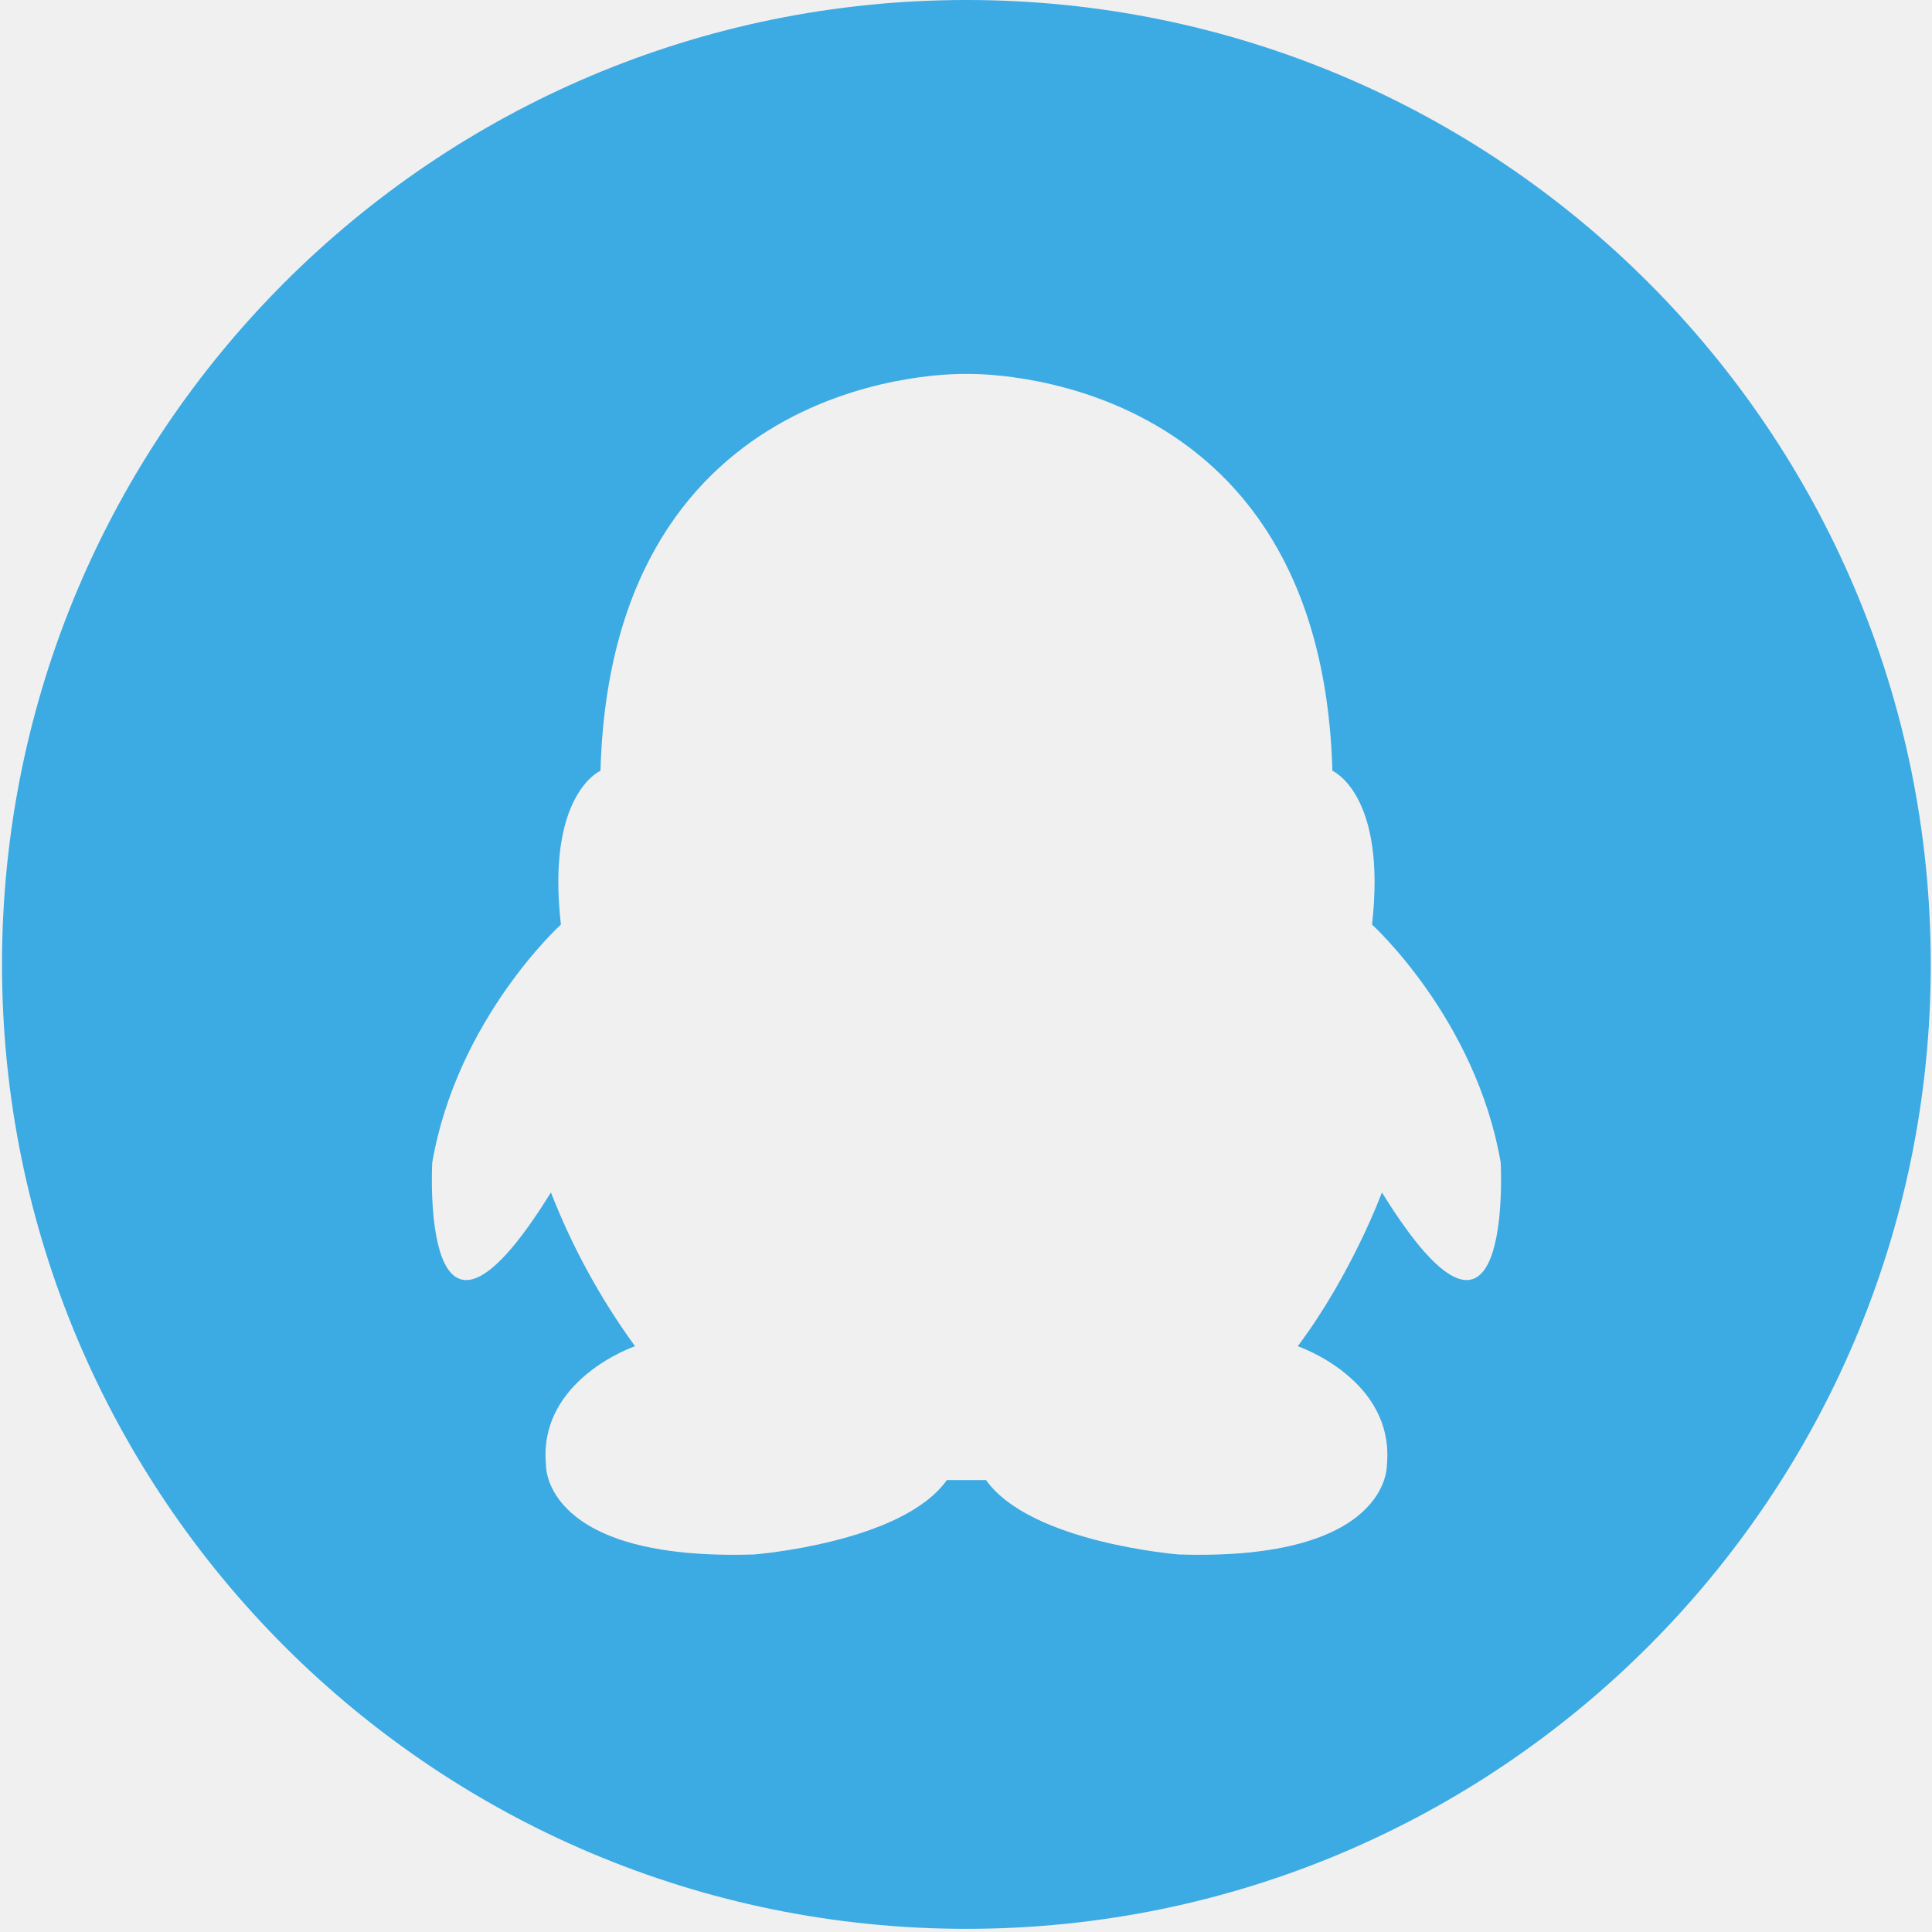
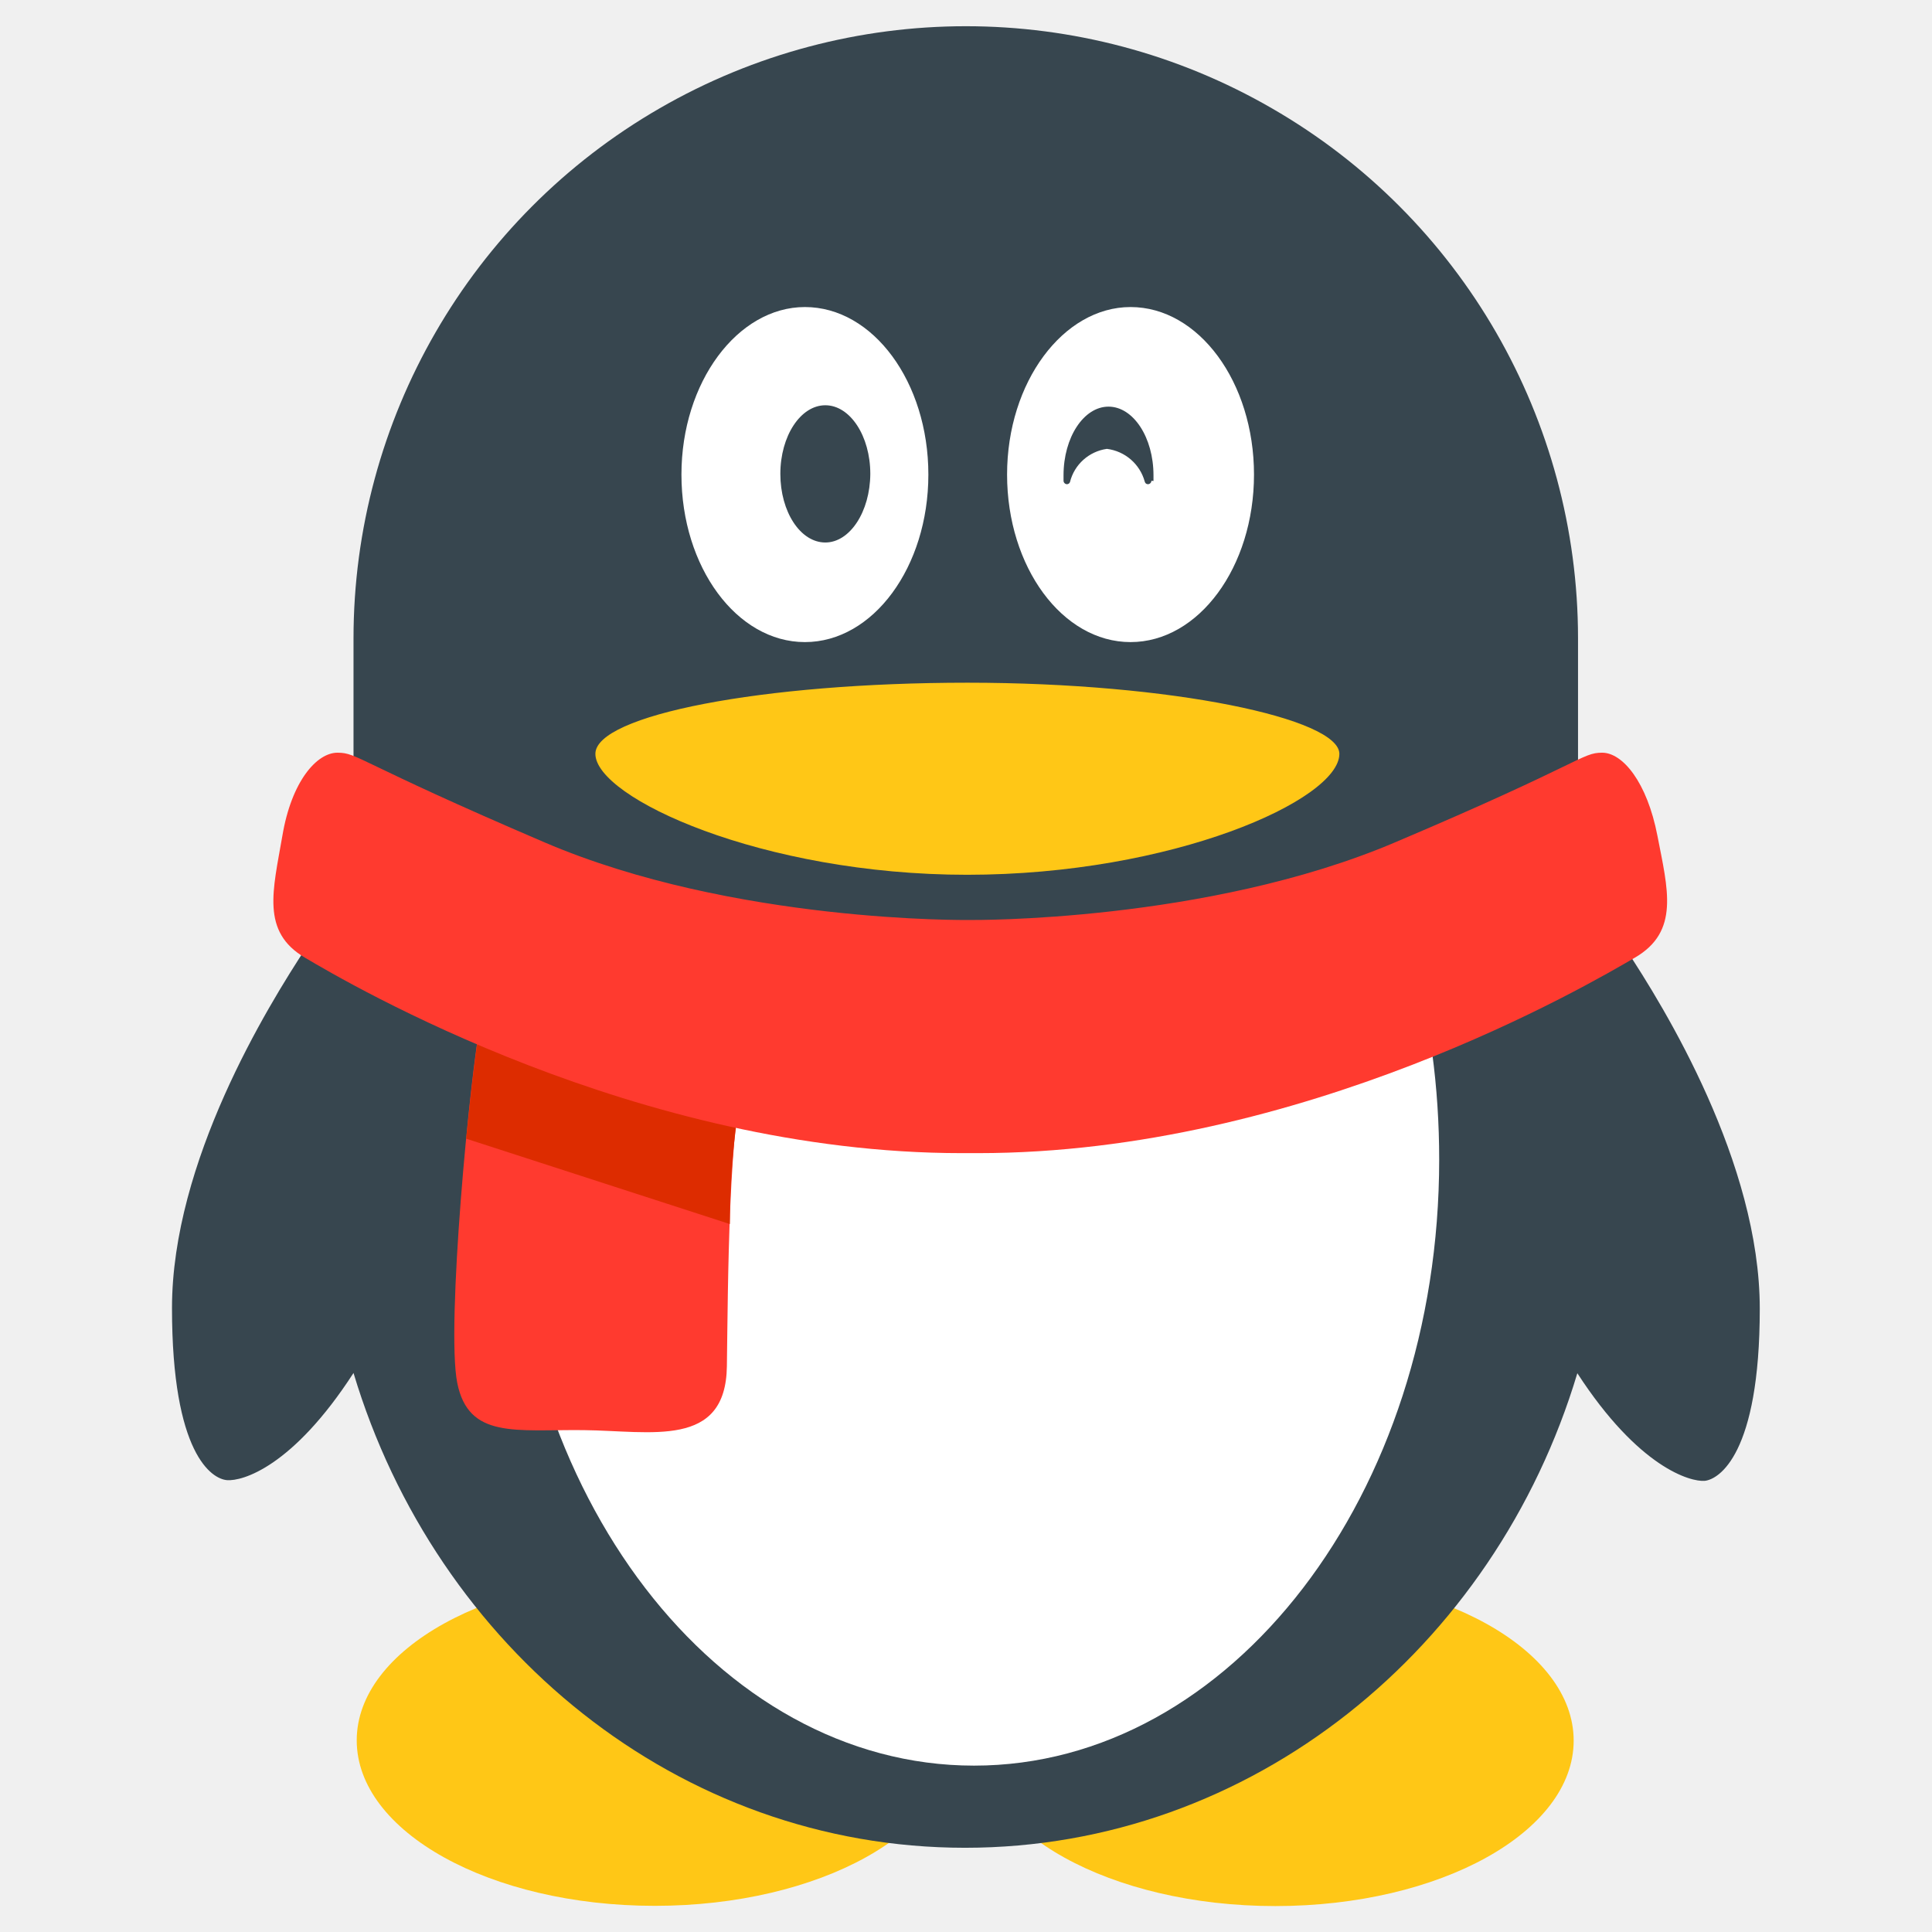
- <svg xmlns="http://www.w3.org/2000/svg" t="1536565722624" class="icon" style="" viewBox="0 0 1024 1024" version="1.1" p-id="3206" width="128" height="128">
+ <svg xmlns="http://www.w3.org/2000/svg" t="1538761868639" class="icon" style="" viewBox="0 0 1024 1024" version="1.1" p-id="26754" width="48" height="48">
  <defs>
    <style type="text/css" />
  </defs>
-   <path d="M512.246 0C229.949 0 1.065 228.844 1.065 511.181c0 282.296 228.884 511.14 511.181 511.14 282.255 0 511.099-228.844 511.099-511.14C1023.345 228.844 794.501 0 512.246 0z m220.201 632.013s-15.729 42.926-44.605 81.51c0 0 51.61 17.531 47.227 63.078 0 0 1.72 50.79-110.182 47.309 0 0-78.643-6.144-102.277-39.444h-20.767c-23.593 33.341-102.277 39.444-102.277 39.444-111.944 3.482-110.182-47.309-110.182-47.309-4.342-45.548 47.186-63.078 47.186-63.078a362.168 362.168 0 0 1-44.564-81.51c-69.96 113.05-62.915-15.77-62.915-15.77 13.107-76.268 68.198-126.198 68.198-126.198-7.905-69.222 20.972-81.51 20.972-81.51 6.021-214.221 190.095-210.452 193.946-210.33 3.891-0.123 187.965-3.85 193.987 210.33 0 0 28.877 12.288 21.012 81.51 0 0 55.091 49.971 68.198 126.157 0 0 6.963 128.86-62.956 15.811z" fill="#3CAAE3" p-id="3207" />
+   <path d="M505.189 922.439c0 48.409-70.788 87.695-158.119 87.695S189.073 970.848 189.073 922.439s70.788-87.573 158.119-87.573 158.119 39.286 157.997 87.573z m170.768-87.573c-87.33 0-158.119 39.286-158.119 87.695s70.788 87.695 158.119 87.695 158.119-39.286 158.119-87.695-70.91-87.695-158.119-87.695z m0 0" fill="#FFC716" p-id="26755" />
+   <path d="M861.077 501.722s-11.92-11.92-24.691-23.839V338.374c0-115.913-61.788-223.069-162.254-280.964C573.788-0.608 450.091-0.608 349.624 57.409 249.28 115.305 187.37 222.461 187.37 338.374V478.005c-13.014 11.92-24.812 23.839-24.812 23.839-21.042 31.989-71.397 113.967-71.397 191.445s21.164 90.614 29.191 91.222c8.028 0.608 34.664-6.811 67.018-56.801 43.787 145.956 172.349 251.652 324.143 251.652s280.843-105.696 324.508-251.53c32.597 50.233 60.085 57.652 67.504 57.044 7.419-0.73 29.191-13.866 29.191-91.222s-50.355-159.456-71.397-191.202l-0.243-0.73z m0 0" fill="#37464F" p-id="26756" />
+   <path d="M273.241 557.672c-2.433 18.853-3.649 37.827-3.527 56.923 0 177.214 110.44 321.224 246.543 321.224 136.104 0 246.543-143.645 246.543-321.224 0-18.974-1.216-38.07-3.771-56.923H273.241z m153.375-394.931c-35.637 0-65.437 39.773-65.437 88.79s29.313 88.79 65.437 88.79c36.124 0 65.437-39.773 65.437-88.79s-29.313-88.79-65.437-88.79z m10.825 124.792c-13.258 0-23.839-16.298-23.839-36.367s10.703-36.367 23.839-36.367 23.839 16.298 23.839 36.367c-0.122 20.069-10.825 36.367-23.839 36.367z m161.767-124.792c-35.637 0-65.437 39.773-65.437 88.79s29.313 88.79 65.437 88.79c36.124 0 65.437-39.773 65.437-88.79s-29.313-88.79-65.437-88.79z m11.068 92.074c0 0.973-0.851 1.824-1.824 1.824-0.851 0-1.46-0.487-1.703-1.338-2.554-9.365-10.46-16.177-20.069-17.393-9.487 1.338-17.271 8.271-19.582 17.636-0.243 0.608-0.851 1.095-1.581 1.095-0.973 0-1.824-0.851-1.824-1.824v-2.919c0-20.069 10.703-36.367 23.839-36.367s23.839 16.298 23.839 36.367v3.041l-1.095-0.122z m0 0" fill="#FFFFFF" p-id="26757" />
+   <path d="M254.997 539.792c-5.96 29.799-18.609 163.349-12.649 193.148s30.894 24.691 66.896 25.056c35.881 0.365 75.41 9.852 76.019-33.813s0.73-129.657 10.582-161.403c9.852-31.745-140.847-22.988-140.847-22.988z m0 0" fill="#FF3A2F" p-id="26758" />
+   <path d="M247.091 603.526L386.843 648.773c0-28.826 3.041-57.652 9.122-85.749 9.852-31.745-140.847-23.231-140.847-23.231-2.189 10.825-5.23 35.759-8.028 63.734z m0 0" fill="#DD2C00" p-id="26759" />
+   <path d="M512.487 463.652c108.859 0 197.405-39.651 197.405-64.099 0-18.609-88.303-37.705-197.162-37.705s-197.162 17.271-197.162 37.705c0 23.231 88.303 64.099 197.162 64.099h-0.243z m0 0" fill="#FFC716" p-id="26760" />
+   <path d="M514.433 487.613s125.035 1.338 224.893-41.111c99.858-42.327 98.885-47.557 109.832-47.557s23.839 15.69 29.313 44.03c5.473 28.34 11.92 50.72-11.92 64.585-23.839 13.866-176.12 103.628-348.226 103.628h-8.514c-172.228 0-324.994-89.884-348.226-103.628C138.232 493.816 144.678 471.923 149.665 442.975 154.53 414.027 167.91 398.945 178.856 398.945s9.852 4.744 109.832 47.557 224.893 41.111 224.893 41.111h0.851z m0 0" fill="#FF3A2F" p-id="26761" />
</svg>
